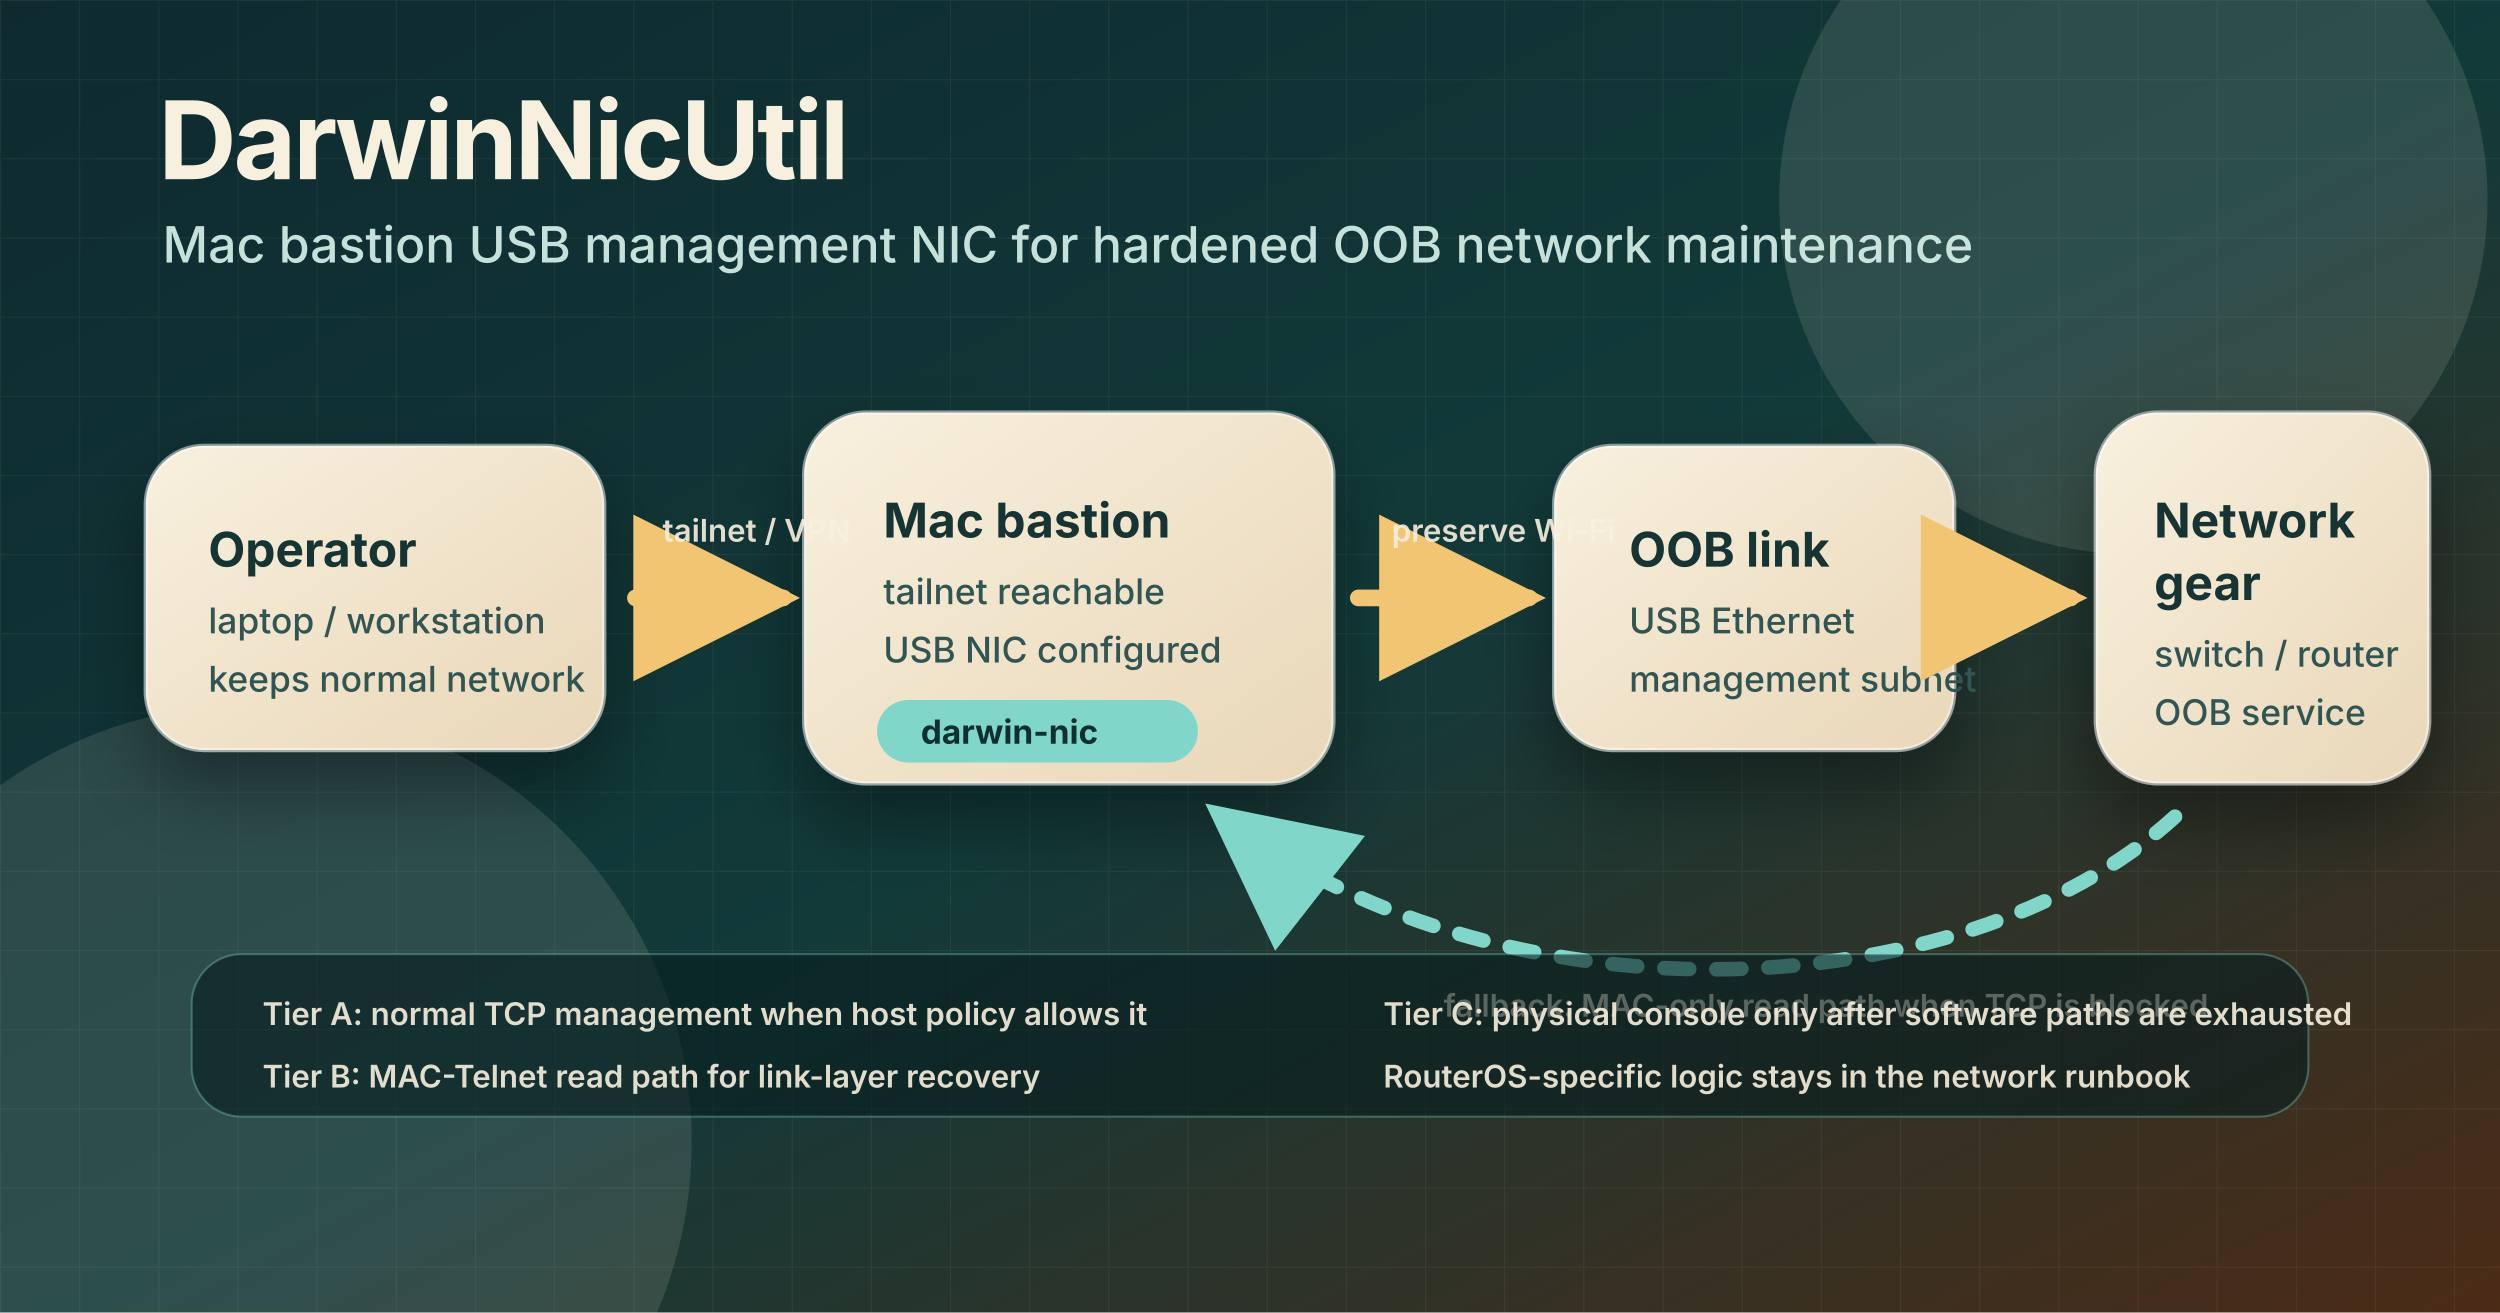
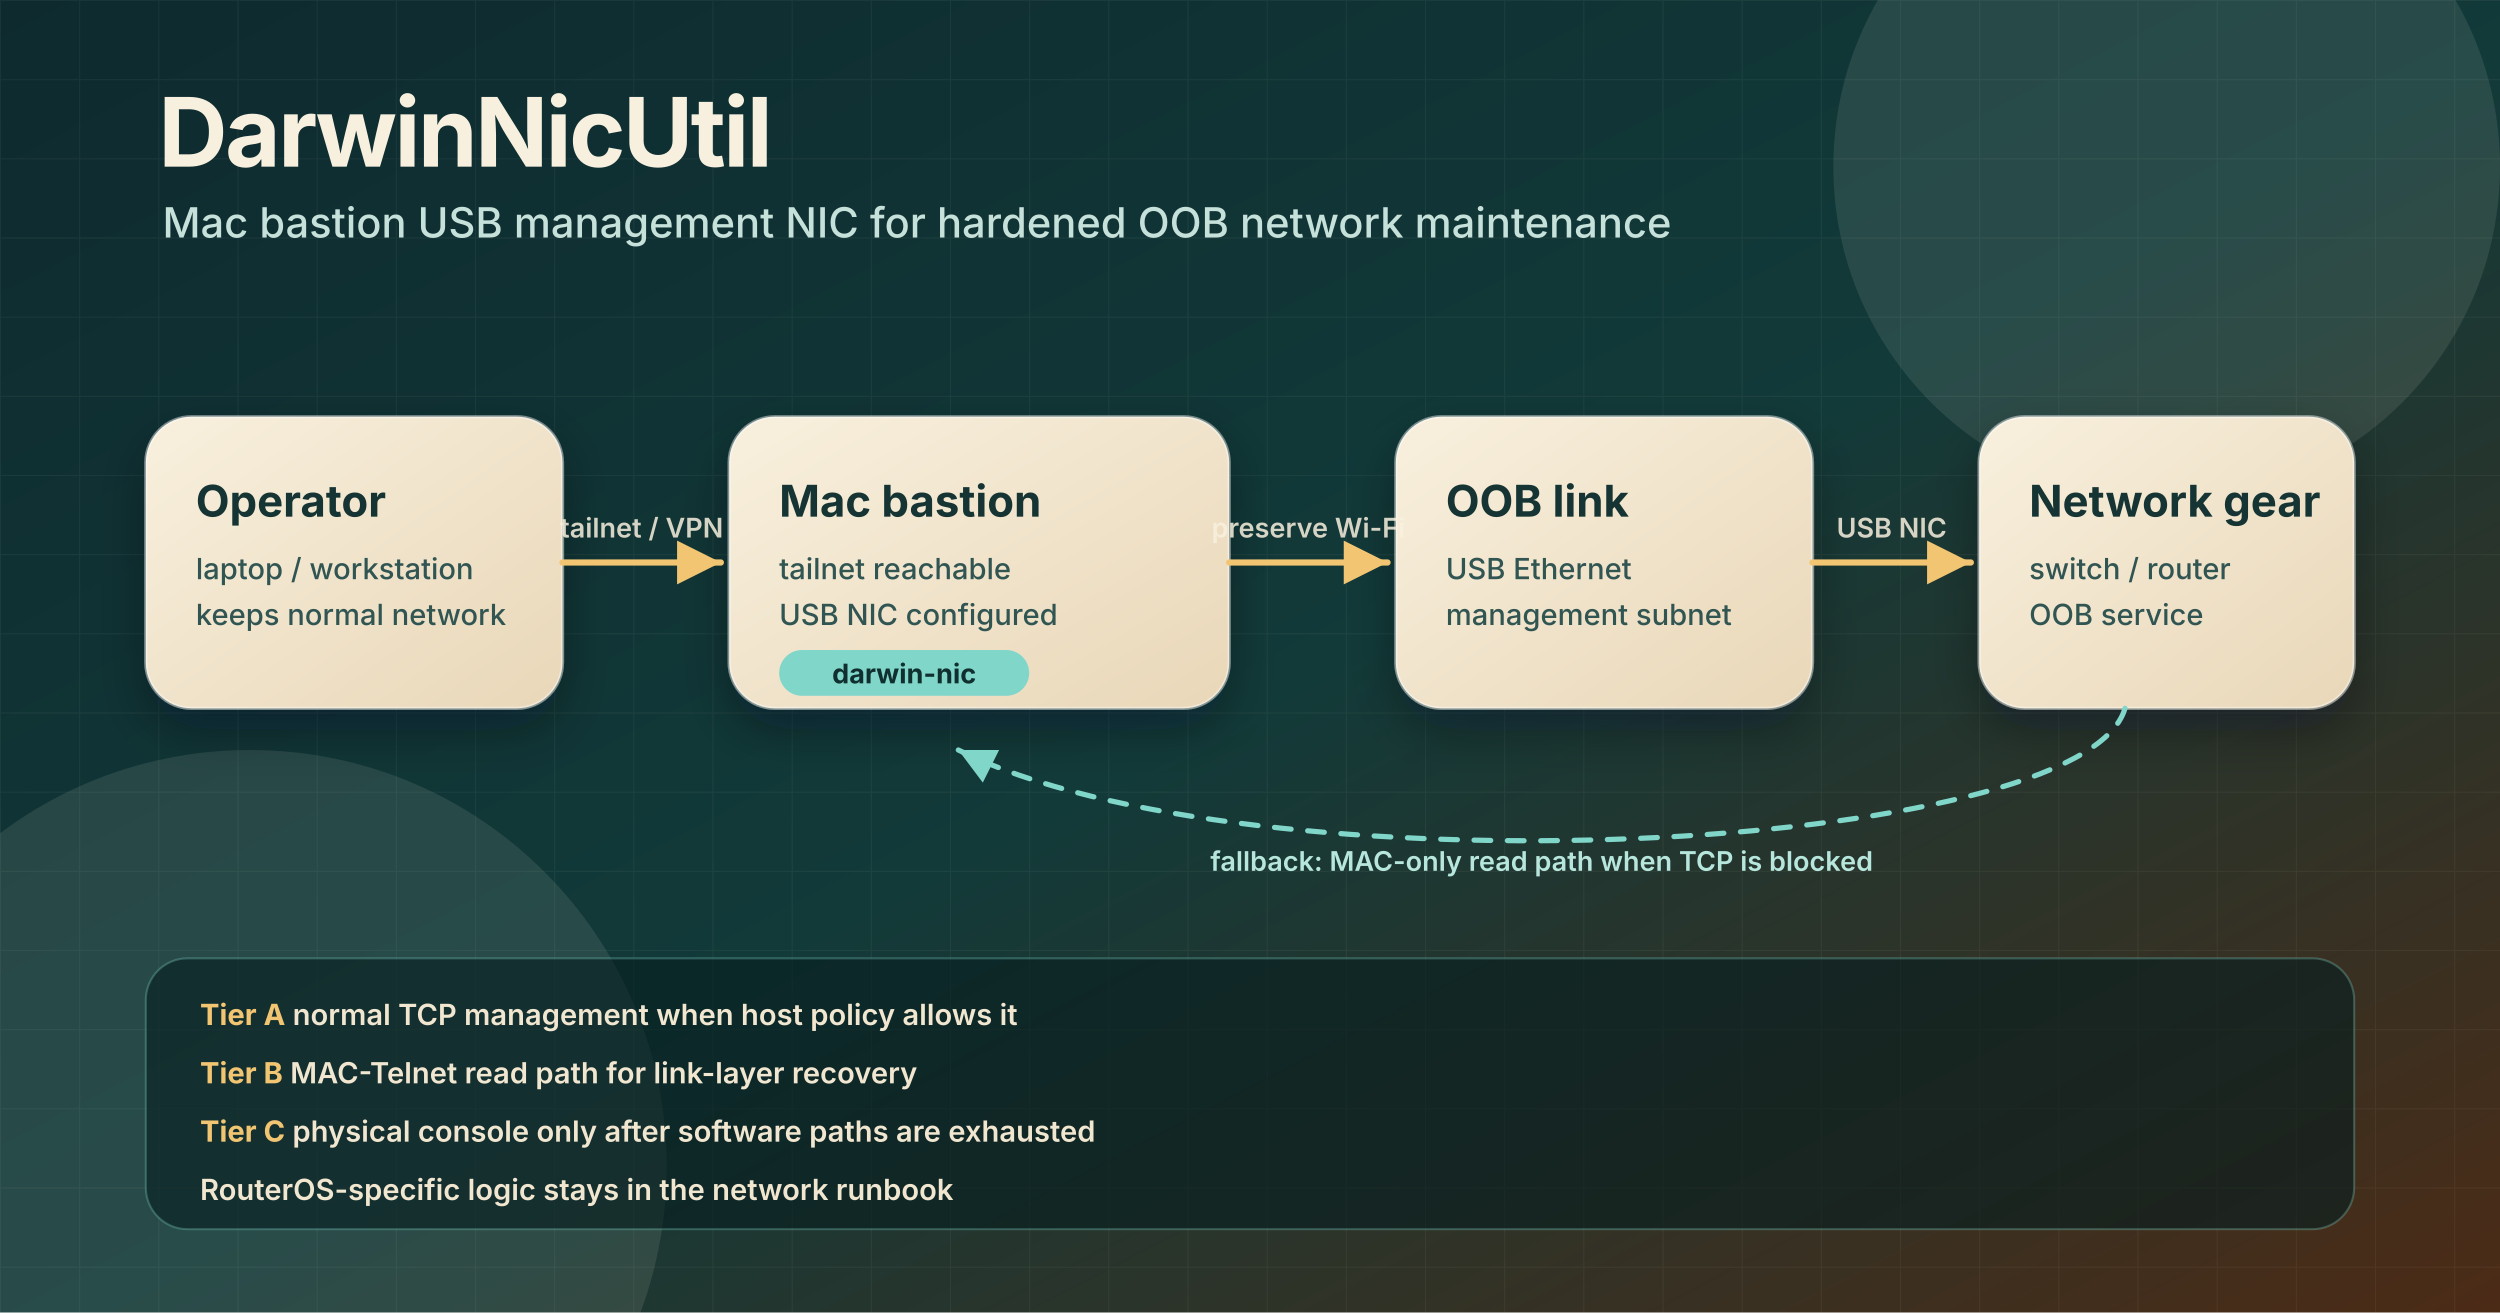
<svg xmlns="http://www.w3.org/2000/svg" width="1200" height="630" viewBox="0 0 1200 630" role="img" aria-labelledby="title desc">
  <defs>
    <linearGradient id="bg" x1="0" y1="0" x2="1" y2="1">
      <stop offset="0%" stop-color="#0e2a2f" />
      <stop offset="52%" stop-color="#123a39" />
      <stop offset="100%" stop-color="#4c2b16" />
    </linearGradient>
    <linearGradient id="card" x1="0" y1="0" x2="1" y2="1">
      <stop offset="0%" stop-color="#f8f0de" />
      <stop offset="100%" stop-color="#e9d7b8" />
    </linearGradient>
    <filter id="shadow" x="-20%" y="-25%" width="140%" height="160%">
-       <feDropShadow dx="0" dy="18" stdDeviation="18" flood-color="#061112" flood-opacity="0.38" />
+       <feDropShadow dx="0" dy="10" stdDeviation="12" flood-color="#061112" flood-opacity="0.34" />
    </filter>
    <pattern id="grid" width="38" height="38" patternUnits="userSpaceOnUse">
-       <path d="M 38 0 L 0 0 0 38" fill="none" stroke="#f8f0de" stroke-opacity="0.06" stroke-width="1" />
+       <path d="M 38 0 L 0 0 0 38" fill="none" stroke="#f8f0de" stroke-opacity="0.05" stroke-width="1" />
    </pattern>
-     <marker id="arrow" markerWidth="14" markerHeight="14" refX="11" refY="7" orient="auto" markerUnits="strokeWidth">
-       <path d="M2,2 L12,7 L2,12 Z" fill="#f2c572" />
+     <marker id="arrow" markerWidth="9" markerHeight="9" refX="8" refY="4.5" orient="auto" markerUnits="strokeWidth">
+       <path d="M1,1 L8,4.5 L1,8 Z" fill="#f2c572" />
    </marker>
-     <marker id="arrow-teal" markerWidth="14" markerHeight="14" refX="11" refY="7" orient="auto" markerUnits="strokeWidth">
-       <path d="M2,2 L12,7 L2,12 Z" fill="#81d6ca" />
+     <marker id="arrow-teal" markerWidth="9" markerHeight="9" refX="8" refY="4.5" orient="auto" markerUnits="strokeWidth">
+       <path d="M1,1 L8,4.5 L1,8 Z" fill="#81d6ca" />
    </marker>
    <style>
-       .title { font: 700 52px ui-sans-serif, system-ui, -apple-system, BlinkMacSystemFont, "Segoe UI", sans-serif; letter-spacing: -1.5px; fill: #f8f0de; }
-       .subtitle { font: 500 24px ui-sans-serif, system-ui, -apple-system, BlinkMacSystemFont, "Segoe UI", sans-serif; fill: #d6efe8; opacity: 0.92; }
-       .label { font: 700 23px ui-sans-serif, system-ui, -apple-system, BlinkMacSystemFont, "Segoe UI", sans-serif; fill: #153433; }
-       .small { font: 500 17px ui-sans-serif, system-ui, -apple-system, BlinkMacSystemFont, "Segoe UI", sans-serif; fill: #315552; }
-       .tiny { font: 600 15px ui-sans-serif, system-ui, -apple-system, BlinkMacSystemFont, "Segoe UI", sans-serif; fill: #f8f0de; opacity: 0.9; }
-       .pill { font: 700 16px ui-sans-serif, system-ui, -apple-system, BlinkMacSystemFont, "Segoe UI", sans-serif; fill: #103030; }
-       .card { fill: url(#card); stroke: rgba(255,255,255,0.48); stroke-width: 2; filter: url(#shadow); }
-       .soft { fill: #f8f0de; opacity: 0.12; }
-       .arrow { fill: none; stroke: #f2c572; stroke-width: 8; stroke-linecap: round; marker-end: url(#arrow); }
-       .arrow2 { fill: none; stroke: #81d6ca; stroke-width: 7; stroke-linecap: round; stroke-dasharray: 12 13; marker-end: url(#arrow-teal); }
+       .title { font: 700 46px ui-sans-serif, system-ui, -apple-system, BlinkMacSystemFont, "Segoe UI", sans-serif; letter-spacing: -1.2px; fill: #f8f0de; }
+       .subtitle { font: 500 20px ui-sans-serif, system-ui, -apple-system, BlinkMacSystemFont, "Segoe UI", sans-serif; fill: #d6efe8; opacity: 0.92; }
+       .label { font: 700 21px ui-sans-serif, system-ui, -apple-system, BlinkMacSystemFont, "Segoe UI", sans-serif; fill: #153433; }
+       .small { font: 500 14px ui-sans-serif, system-ui, -apple-system, BlinkMacSystemFont, "Segoe UI", sans-serif; fill: #315552; }
+       .edge { font: 600 13px ui-sans-serif, system-ui, -apple-system, BlinkMacSystemFont, "Segoe UI", sans-serif; fill: #f8f0de; opacity: 0.85; text-anchor: middle; }
+       .fallback { font: 600 13px ui-sans-serif, system-ui, -apple-system, BlinkMacSystemFont, "Segoe UI", sans-serif; fill: #b6e6dc; text-anchor: middle; }
+       .pill { font: 700 13px ui-sans-serif, system-ui, -apple-system, BlinkMacSystemFont, "Segoe UI", sans-serif; fill: #103030; text-anchor: middle; }
+       .tier { font: 600 14px ui-sans-serif, system-ui, -apple-system, BlinkMacSystemFont, "Segoe UI", sans-serif; fill: #f1e6cf; }
+       .tier-key { font: 700 14px ui-sans-serif, system-ui, -apple-system, BlinkMacSystemFont, "Segoe UI", sans-serif; fill: #f2c572; }
+       .card { fill: url(#card); stroke: rgba(255,255,255,0.42); stroke-width: 1.5; filter: url(#shadow); }
+       .soft { fill: #f8f0de; opacity: 0.10; }
+       .arrow { fill: none; stroke: #f2c572; stroke-width: 3; stroke-linecap: round; marker-end: url(#arrow); }
+       .arrow-fb { fill: none; stroke: #81d6ca; stroke-width: 2.5; stroke-linecap: round; stroke-dasharray: 8 8; marker-end: url(#arrow-teal); }
    </style>
  </defs>
  <rect width="1200" height="630" fill="url(#bg)" />
  <rect width="1200" height="630" fill="url(#grid)" />
-   <circle cx="1024" cy="96" r="170" class="soft" />
-   <circle cx="122" cy="548" r="210" class="soft" />
-   <text x="76" y="86" class="title">DarwinNicUtil</text>
-   <text x="78" y="126" class="subtitle">Mac bastion USB management NIC for hardened OOB network maintenance</text>
-   <rect x="70" y="214" width="220" height="146" rx="28" class="card" />
-   <text x="100" y="272" class="label">Operator</text>
-   <text x="100" y="304" class="small">laptop / workstation</text>
-   <text x="100" y="332" class="small">keeps normal network</text>
-   <rect x="386" y="198" width="254" height="178" rx="30" class="card" />
-   <text x="424" y="258" class="label">Mac bastion</text>
-   <text x="424" y="290" class="small">tailnet reachable</text>
-   <text x="424" y="318" class="small">USB NIC configured</text>
-   <rect x="421" y="336" width="154" height="30" rx="15" fill="#81d6ca" />
-   <text x="442" y="357" class="pill">darwin-nic</text>
-   <rect x="746" y="214" width="192" height="146" rx="28" class="card" />
-   <text x="782" y="272" class="label">OOB link</text>
-   <text x="782" y="304" class="small">USB Ethernet</text>
-   <text x="782" y="332" class="small">management subnet</text>
-   <rect x="1006" y="198" width="160" height="178" rx="30" class="card" />
-   <text x="1034" y="258" class="label">Network</text>
-   <text x="1034" y="288" class="label">gear</text>
-   <text x="1034" y="320" class="small">switch / router</text>
-   <text x="1034" y="348" class="small">OOB service</text>
-   <path d="M305 287 C338 287 348 287 376 287" class="arrow" />
-   <text x="318" y="260" class="tiny">tailnet / VPN</text>
-   <path d="M652 287 C690 287 702 287 734 287" class="arrow" />
-   <text x="668" y="260" class="tiny">preserve Wi-Fi</text>
-   <path d="M952 287 C973 287 979 287 994 287" class="arrow" />
-   <path d="M1044 392 C941 486 717 494 584 390" class="arrow2" />
-   <text x="693" y="488" class="tiny">fallback: MAC-only read path when TCP is blocked</text>
-   <rect x="92" y="458" width="1016" height="78" rx="24" fill="#071d20" fill-opacity="0.62" stroke="#81d6ca" stroke-opacity="0.34" />
-   <text x="126" y="492" class="tiny">Tier A: normal TCP management when host policy allows it</text>
-   <text x="126" y="522" class="tiny">Tier B: MAC-Telnet read path for link-layer recovery</text>
-   <text x="664" y="492" class="tiny">Tier C: physical console only after software paths are exhausted</text>
-   <text x="664" y="522" class="tiny">RouterOS-specific logic stays in the network runbook</text>
+   <circle cx="1040" cy="80" r="160" class="soft" />
+   <circle cx="120" cy="560" r="200" class="soft" />
+   <text x="76" y="80" class="title">DarwinNicUtil</text>
+   <text x="78" y="114" class="subtitle">Mac bastion USB management NIC for hardened OOB network maintenance</text>
+   <rect x="70" y="200" width="200" height="140" rx="22" class="card" />
+   <text x="94" y="248" class="label">Operator</text>
+   <text x="94" y="278" class="small">laptop / workstation</text>
+   <text x="94" y="300" class="small">keeps normal network</text>
+   <rect x="350" y="200" width="240" height="140" rx="22" class="card" />
+   <text x="374" y="248" class="label">Mac bastion</text>
+   <text x="374" y="278" class="small">tailnet reachable</text>
+   <text x="374" y="300" class="small">USB NIC configured</text>
+   <rect x="374" y="312" width="120" height="22" rx="11" fill="#81d6ca" />
+   <text x="434" y="328" class="pill">darwin-nic</text>
+   <rect x="670" y="200" width="200" height="140" rx="22" class="card" />
+   <text x="694" y="248" class="label">OOB link</text>
+   <text x="694" y="278" class="small">USB Ethernet</text>
+   <text x="694" y="300" class="small">management subnet</text>
+   <rect x="950" y="200" width="180" height="140" rx="22" class="card" />
+   <text x="974" y="248" class="label">Network gear</text>
+   <text x="974" y="278" class="small">switch / router</text>
+   <text x="974" y="300" class="small">OOB service</text>
+   <path d="M270 270 L346 270" class="arrow" />
+   <text x="308" y="258" class="edge">tailnet / VPN</text>
+   <path d="M590 270 L666 270" class="arrow" />
+   <text x="628" y="258" class="edge">preserve Wi-Fi</text>
+   <path d="M870 270 L946 270" class="arrow" />
+   <text x="908" y="258" class="edge">USB NIC</text>
+   <path d="M1020 340 C1000 410, 600 430, 460 360" class="arrow-fb" />
+   <text x="740" y="418" class="fallback">fallback: MAC-only read path when TCP is blocked</text>
+   <rect x="70" y="460" width="1060" height="130" rx="20" fill="#071d20" fill-opacity="0.62" stroke="#81d6ca" stroke-opacity="0.30" />
+   <text x="96" y="492" class="tier">
+     <tspan class="tier-key">Tier A</tspan>  normal TCP management when host policy allows it</text>
+   <text x="96" y="520" class="tier">
+     <tspan class="tier-key">Tier B</tspan>  MAC-Telnet read path for link-layer recovery</text>
+   <text x="96" y="548" class="tier">
+     <tspan class="tier-key">Tier C</tspan>  physical console only after software paths are exhausted</text>
+   <text x="96" y="576" class="tier">RouterOS-specific logic stays in the network runbook</text>
</svg>
